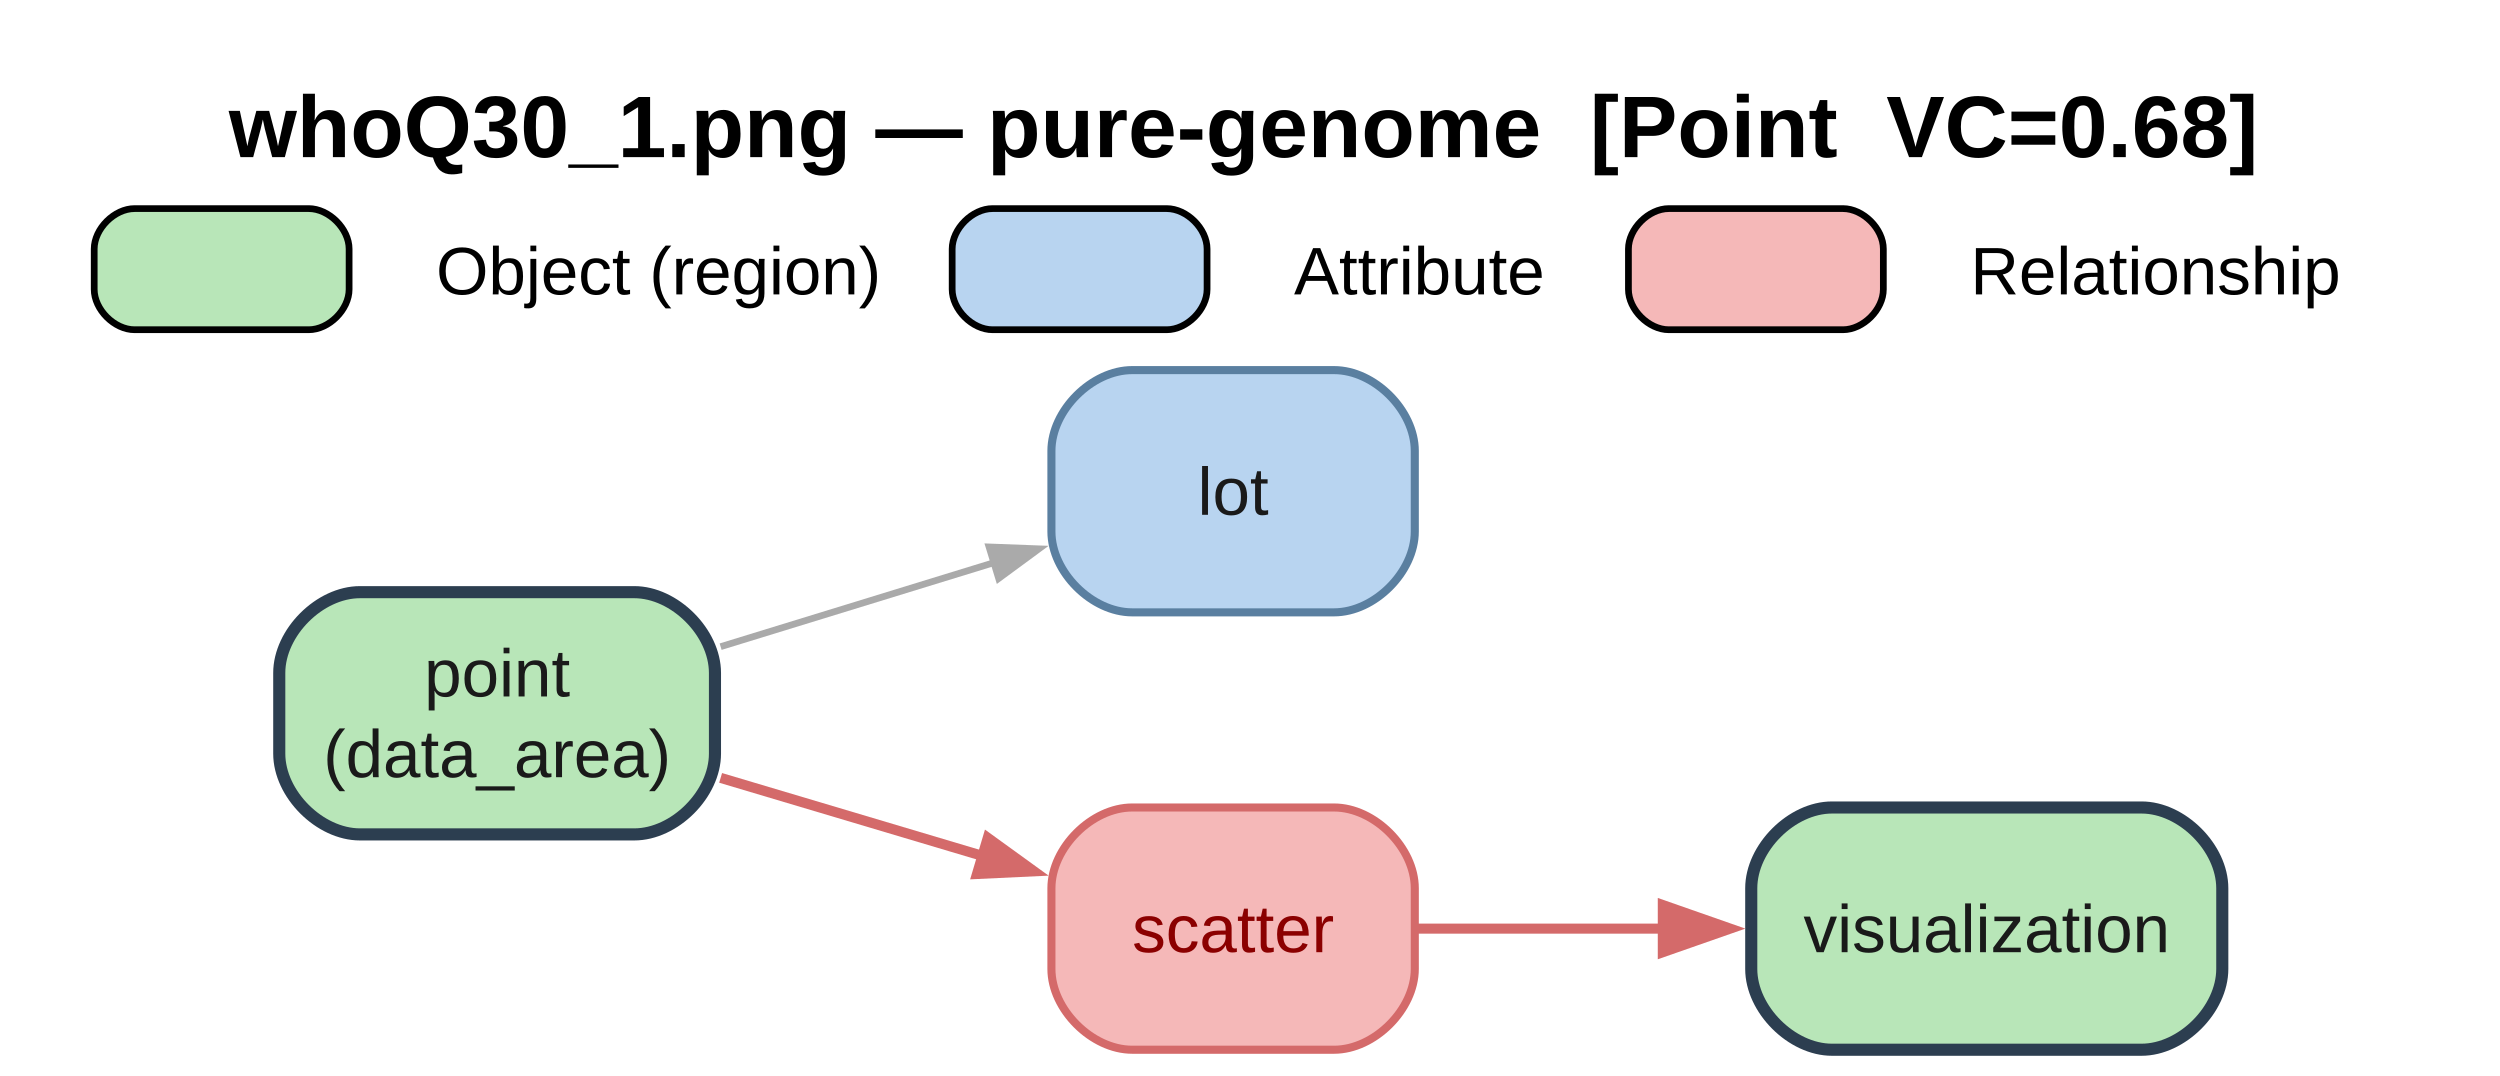
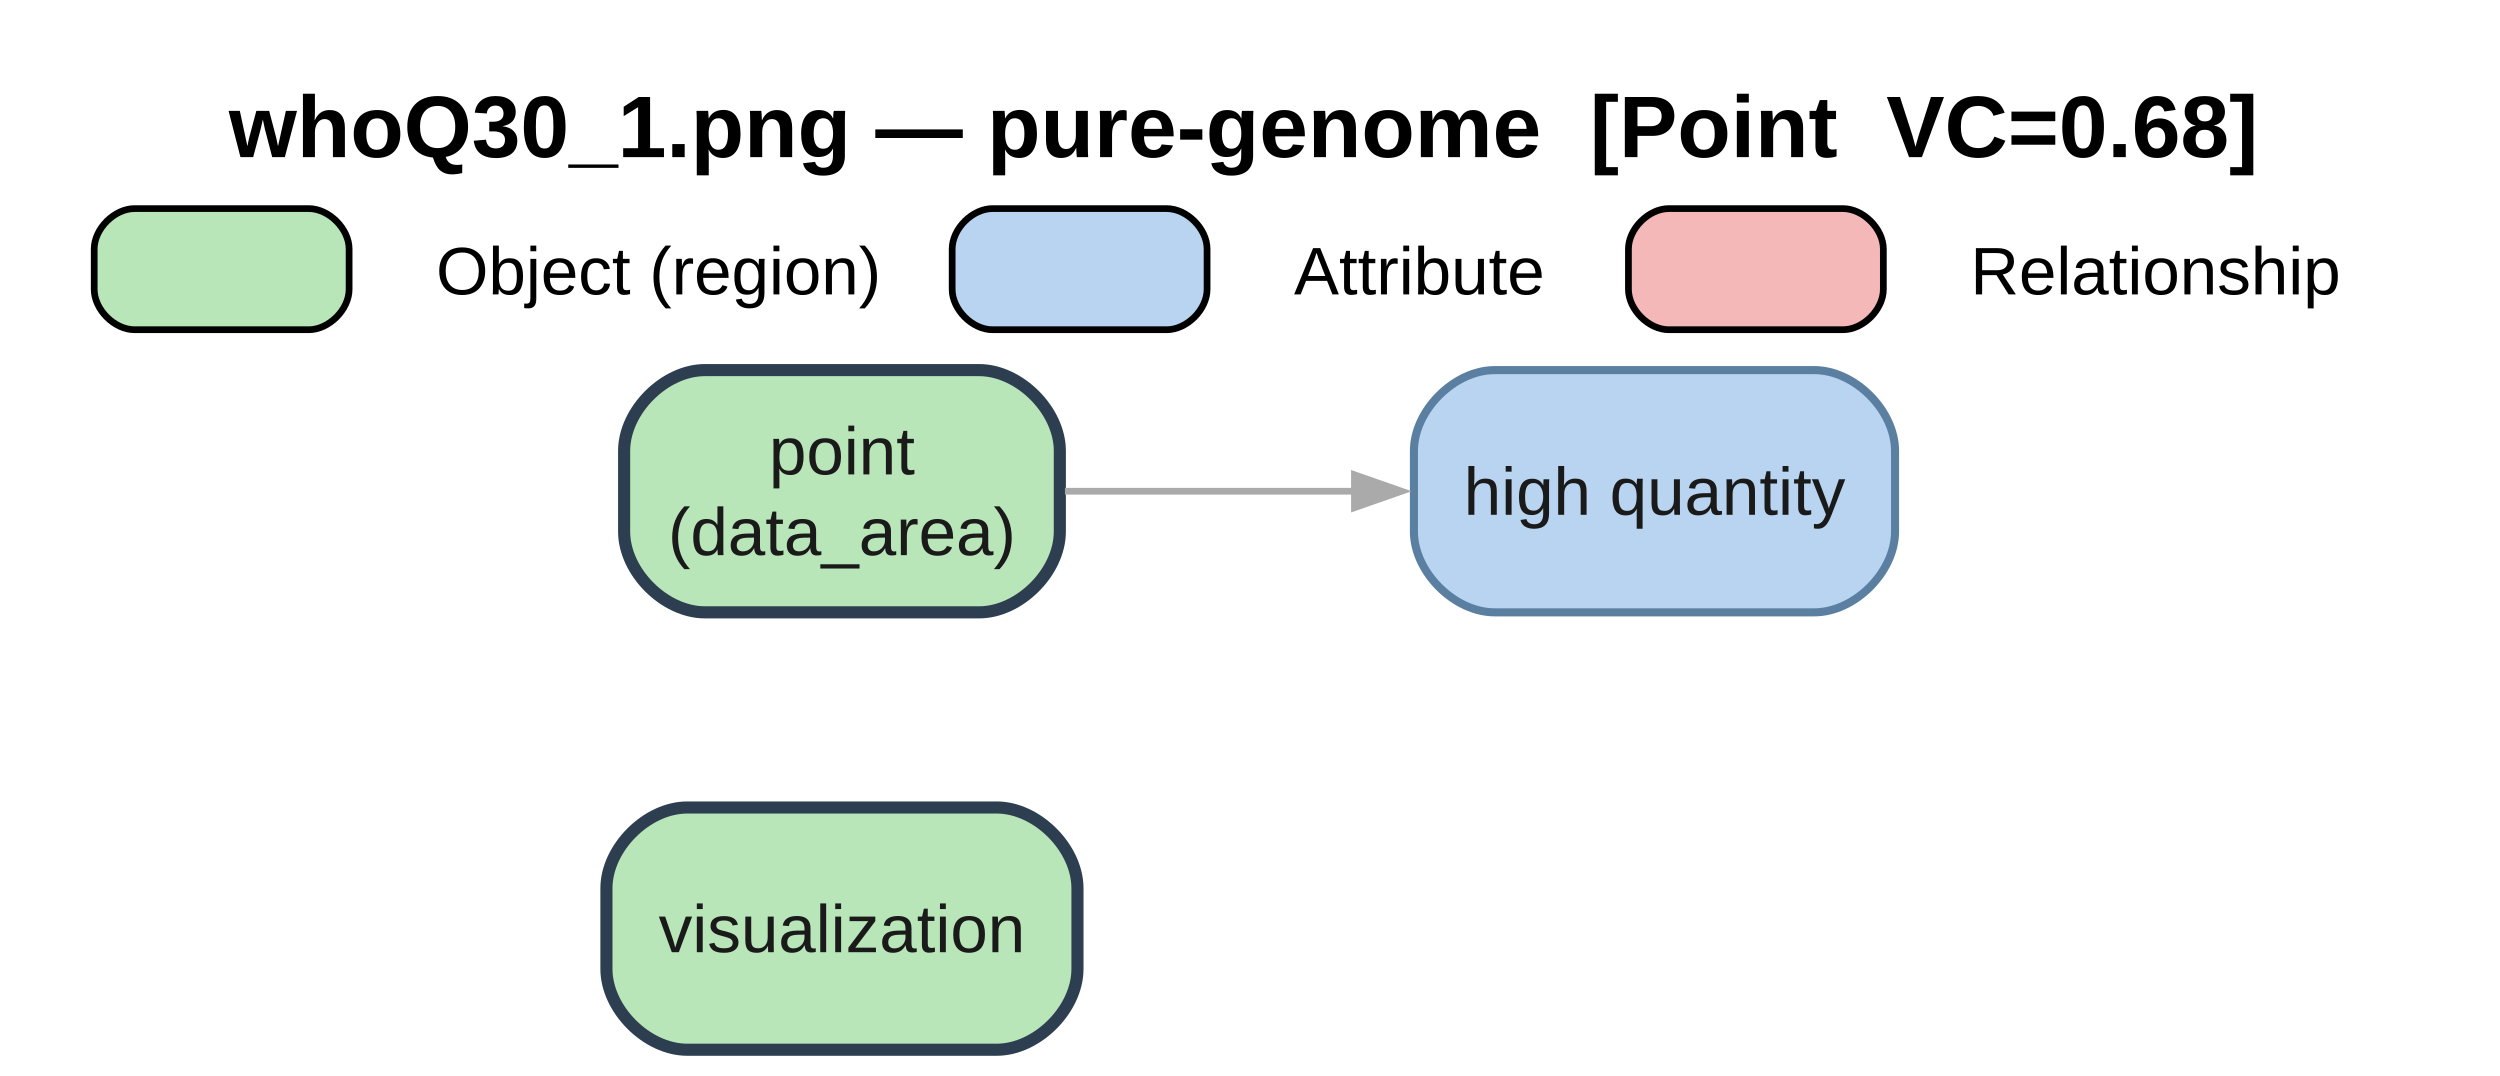
<svg xmlns="http://www.w3.org/2000/svg" width="774pt" height="333pt" viewBox="0.00 0.00 774.00 333.00">
  <g id="graph0" class="graph" transform="scale(2.08333 2.08333) rotate(0) translate(4 156)">
    <polygon fill="white" stroke="none" points="-4,4 -4,-156 367.75,-156 367.75,4 -4,4" />
    <text xml:space="preserve" text-anchor="start" x="12" y="-132.65" font-family="Arial" font-size="10.00">      </text>
    <text xml:space="preserve" text-anchor="start" x="30" y="-132.65" font-family="Arial" font-weight="bold" font-size="13.00">whoQ30_1.png — pure-genome  [Point  VC=0.68]</text>
    <text xml:space="preserve" text-anchor="start" x="339.75" y="-132.65" font-family="Arial" font-size="10.00">    </text>
    <path fill="#b8e6b8" stroke="none" d="M16,-107C16,-107 41.88,-107 41.88,-107 44.88,-107 47.88,-110 47.88,-113 47.88,-113 47.88,-119 47.88,-119 47.88,-122 44.88,-125 41.88,-125 41.88,-125 16,-125 16,-125 13,-125 10,-122 10,-119 10,-119 10,-113 10,-113 10,-110 13,-107 16,-107" />
    <path fill="none" stroke="black" d="M16,-107C16,-107 41.88,-107 41.88,-107 44.88,-107 47.88,-110 47.88,-113 47.88,-113 47.88,-119 47.88,-119 47.88,-122 44.88,-125 41.88,-125 41.88,-125 16,-125 16,-125 13,-125 10,-122 10,-119 10,-119 10,-113 10,-113 10,-110 13,-107 16,-107" />
    <text xml:space="preserve" text-anchor="start" x="27.44" y="-112.25" font-family="Arial" font-size="10.00"> </text>
    <text xml:space="preserve" text-anchor="start" x="60.81" y="-112.25" font-family="Arial" font-size="10.00">Object (region)</text>
    <path fill="#b8d4f0" stroke="none" d="M143.5,-107C143.5,-107 169.38,-107 169.38,-107 172.38,-107 175.38,-110 175.38,-113 175.38,-113 175.38,-119 175.38,-119 175.38,-122 172.38,-125 169.38,-125 169.38,-125 143.5,-125 143.5,-125 140.5,-125 137.5,-122 137.5,-119 137.5,-119 137.5,-113 137.5,-113 137.5,-110 140.5,-107 143.5,-107" />
    <path fill="none" stroke="black" d="M143.5,-107C143.5,-107 169.38,-107 169.38,-107 172.38,-107 175.38,-110 175.38,-113 175.38,-113 175.38,-119 175.38,-119 175.38,-122 172.38,-125 169.38,-125 169.38,-125 143.5,-125 143.5,-125 140.5,-125 137.5,-122 137.5,-119 137.5,-119 137.5,-113 137.5,-113 137.5,-110 140.5,-107 143.5,-107" />
    <text xml:space="preserve" text-anchor="start" x="154.94" y="-112.25" font-family="Arial" font-size="10.00"> </text>
    <text xml:space="preserve" text-anchor="start" x="188.31" y="-112.25" font-family="Arial" font-size="10.00">Attribute</text>
    <path fill="#f5b8b8" stroke="none" d="M244,-107C244,-107 269.88,-107 269.88,-107 272.88,-107 275.88,-110 275.88,-113 275.88,-113 275.88,-119 275.88,-119 275.88,-122 272.88,-125 269.88,-125 269.88,-125 244,-125 244,-125 241,-125 238,-122 238,-119 238,-119 238,-113 238,-113 238,-110 241,-107 244,-107" />
    <path fill="none" stroke="black" d="M244,-107C244,-107 269.88,-107 269.88,-107 272.88,-107 275.88,-110 275.88,-113 275.88,-113 275.88,-119 275.88,-119 275.88,-122 272.88,-125 269.88,-125 269.88,-125 244,-125 244,-125 241,-125 238,-122 238,-119 238,-119 238,-113 238,-113 238,-110 241,-107 244,-107" />
    <text xml:space="preserve" text-anchor="start" x="255.44" y="-112.25" font-family="Arial" font-size="10.00"> </text>
    <text xml:space="preserve" text-anchor="start" x="288.81" y="-112.25" font-family="Arial" font-size="10.00">Relationship</text>
    <g id="node1" class="node">
-       <path fill="#b8e6b8" stroke="#2c3e50" stroke-width="1.8" d="M314.25,-36C314.25,-36 268.25,-36 268.25,-36 262.25,-36 256.25,-30 256.25,-24 256.25,-24 256.25,-12 256.25,-12 256.25,-6 262.25,0 268.25,0 268.25,0 314.25,0 314.25,0 320.25,0 326.25,-6 326.25,-12 326.25,-12 326.25,-24 326.25,-24 326.25,-30 320.25,-36 314.25,-36" />
-       <text xml:space="preserve" text-anchor="middle" x="291.25" y="-14.5" font-family="Arial" font-size="10.00" fill="#1a1a1a">visualization</text>
+       <path fill="#b8e6b8" stroke="#2c3e50" stroke-width="1.8" d="M144.12,-36C144.12,-36 98.12,-36 98.12,-36 92.12,-36 86.12,-30 86.12,-24 86.12,-24 86.12,-12 86.12,-12 86.12,-6 92.12,0 98.12,0 98.12,0 144.12,0 144.12,0 150.12,0 156.12,-6 156.12,-12 156.12,-12 156.12,-24 156.12,-24 156.12,-30 150.12,-36 144.12,-36" />
+       <text xml:space="preserve" text-anchor="middle" x="121.12" y="-14.5" font-family="Arial" font-size="10.00" fill="#1a1a1a">visualization</text>
    </g>
    <g id="node2" class="node">
-       <path fill="#b8e6b8" stroke="#2c3e50" stroke-width="1.8" d="M90.25,-68C90.25,-68 49.5,-68 49.5,-68 43.5,-68 37.5,-62 37.5,-56 37.5,-56 37.5,-44 37.5,-44 37.5,-38 43.5,-32 49.5,-32 49.5,-32 90.25,-32 90.25,-32 96.25,-32 102.25,-38 102.25,-44 102.25,-44 102.25,-56 102.25,-56 102.25,-62 96.25,-68 90.25,-68" />
-       <text xml:space="preserve" text-anchor="middle" x="69.88" y="-52.5" font-family="Arial" font-size="10.00" fill="#1a1a1a">point</text>
-       <text xml:space="preserve" text-anchor="middle" x="69.88" y="-40.5" font-family="Arial" font-size="10.00" fill="#1a1a1a">(data_area)</text>
+       <path fill="#b8e6b8" stroke="#2c3e50" stroke-width="1.8" d="M141.5,-101C141.5,-101 100.75,-101 100.75,-101 94.75,-101 88.75,-95 88.75,-89 88.75,-89 88.75,-77 88.75,-77 88.75,-71 94.75,-65 100.75,-65 100.75,-65 141.5,-65 141.5,-65 147.5,-65 153.5,-71 153.5,-77 153.5,-77 153.5,-89 153.5,-89 153.5,-95 147.5,-101 141.5,-101" />
+       <text xml:space="preserve" text-anchor="middle" x="121.12" y="-85.5" font-family="Arial" font-size="10.00" fill="#1a1a1a">point</text>
+       <text xml:space="preserve" text-anchor="middle" x="121.12" y="-73.5" font-family="Arial" font-size="10.00" fill="#1a1a1a">(data_area)</text>
    </g>
    <g id="node3" class="node">
-       <path fill="#b8d4f0" stroke="#5a7fa0" stroke-width="1.2" d="M194.25,-101C194.25,-101 164.25,-101 164.25,-101 158.25,-101 152.25,-95 152.25,-89 152.25,-89 152.25,-77 152.25,-77 152.25,-71 158.25,-65 164.25,-65 164.25,-65 194.25,-65 194.25,-65 200.25,-65 206.25,-71 206.25,-77 206.25,-77 206.25,-89 206.25,-89 206.25,-95 200.25,-101 194.25,-101" />
-       <text xml:space="preserve" text-anchor="middle" x="179.25" y="-79.5" font-family="Arial" font-size="10.00" fill="#1a1a1a">lot</text>
+       <path fill="#b8d4f0" stroke="#5a7fa0" stroke-width="1.2" d="M265.62,-101C265.62,-101 218.12,-101 218.12,-101 212.12,-101 206.12,-95 206.12,-89 206.12,-89 206.12,-77 206.12,-77 206.12,-71 212.12,-65 218.12,-65 218.12,-65 265.62,-65 265.62,-65 271.62,-65 277.62,-71 277.62,-77 277.62,-77 277.62,-89 277.62,-89 277.62,-95 271.62,-101 265.62,-101" />
+       <text xml:space="preserve" text-anchor="middle" x="241.88" y="-79.5" font-family="Arial" font-size="10.00" fill="#1a1a1a">high quantity</text>
    </g>
    <g id="edge1" class="edge">
-       <path fill="none" stroke="#aaaaaa" d="M103.09,-59.9C115.98,-63.86 130.85,-68.43 143.94,-72.46" />
-       <polygon fill="#aaaaaa" stroke="#aaaaaa" points="142.98,-74.72 150.39,-74.44 144.41,-70.04 142.98,-74.72" />
-     </g>
-     <g id="node4" class="node">
-       <path fill="#f5b8b8" stroke="#d46a6a" stroke-width="1.2" d="M194.25,-36C194.25,-36 164.25,-36 164.25,-36 158.25,-36 152.25,-30 152.25,-24 152.25,-24 152.25,-12 152.25,-12 152.25,-6 158.25,0 164.25,0 164.25,0 194.25,0 194.25,0 200.25,0 206.25,-6 206.25,-12 206.25,-12 206.25,-24 206.25,-24 206.25,-30 200.25,-36 194.25,-36" />
-       <text xml:space="preserve" text-anchor="middle" x="179.25" y="-14.5" font-family="Arial" font-size="10.00" fill="#8b0000">scatter</text>
-     </g>
-     <g id="edge2" class="edge">
-       <path fill="none" stroke="#d46a6a" stroke-width="1.5" d="M103.09,-40.4C115.37,-36.74 129.45,-32.54 142.08,-28.78" />
-       <polygon fill="#d46a6a" stroke="#d46a6a" stroke-width="1.5" points="142.79,-31.49 149.66,-26.52 141.19,-26.12 142.79,-31.49" />
-     </g>
-     <g id="edge3" class="edge">
-       <path fill="none" stroke="#d46a6a" stroke-width="1.5" d="M206.6,-18C217.56,-18 230.63,-18 243.15,-18" />
-       <polygon fill="#d46a6a" stroke="#d46a6a" stroke-width="1.5" points="243.11,-21.5 253.11,-18 243.11,-14.5 243.11,-21.5" />
+       <path fill="none" stroke="#aaaaaa" d="M154.26,-83C167.58,-83 183.24,-83 197.55,-83" />
+       <polygon fill="#aaaaaa" stroke="#aaaaaa" points="197.28,-85.45 204.28,-83 197.28,-80.55 197.28,-85.45" />
    </g>
  </g>
</svg>
